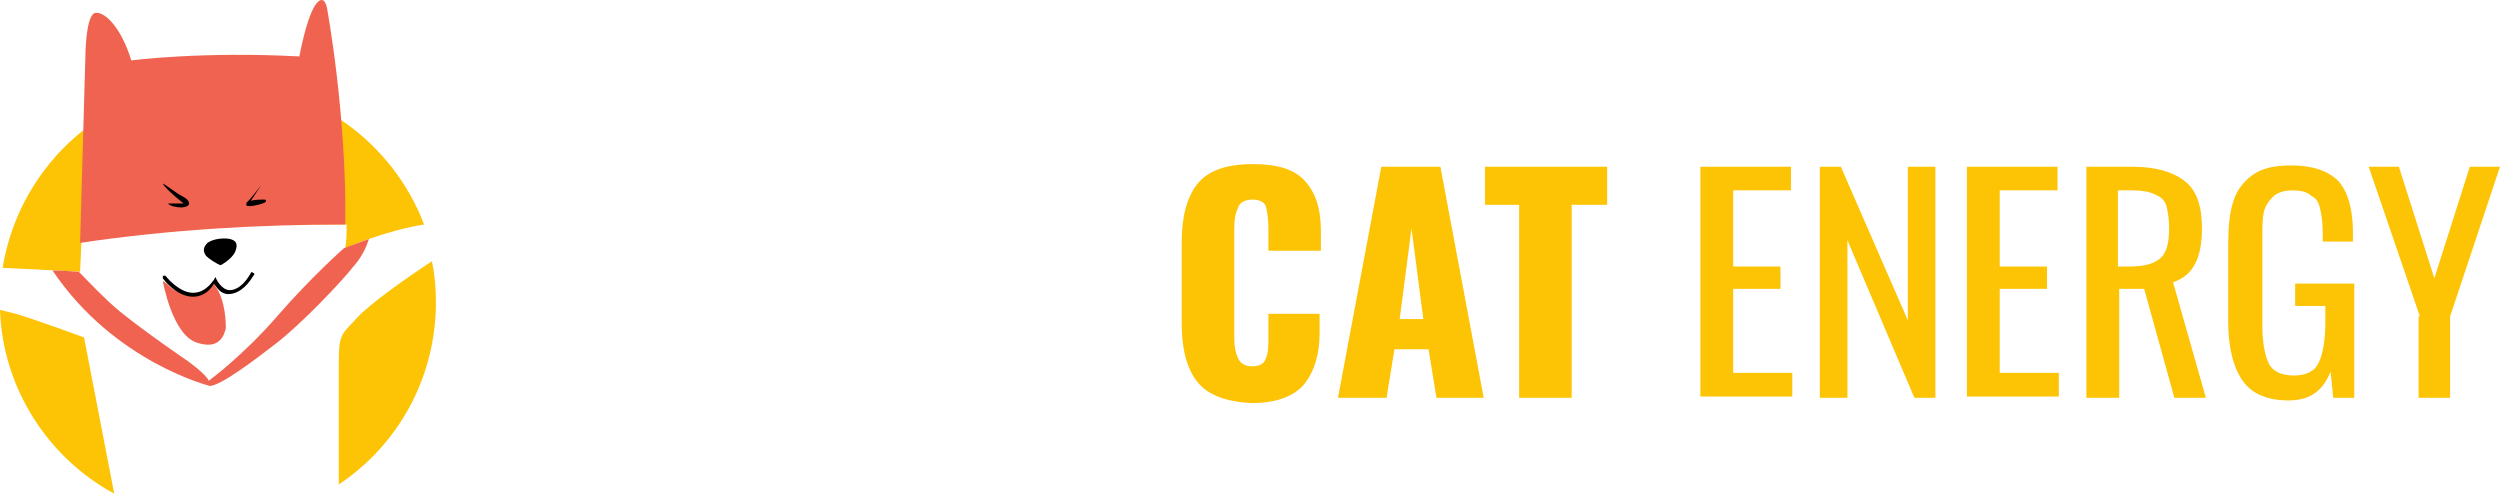
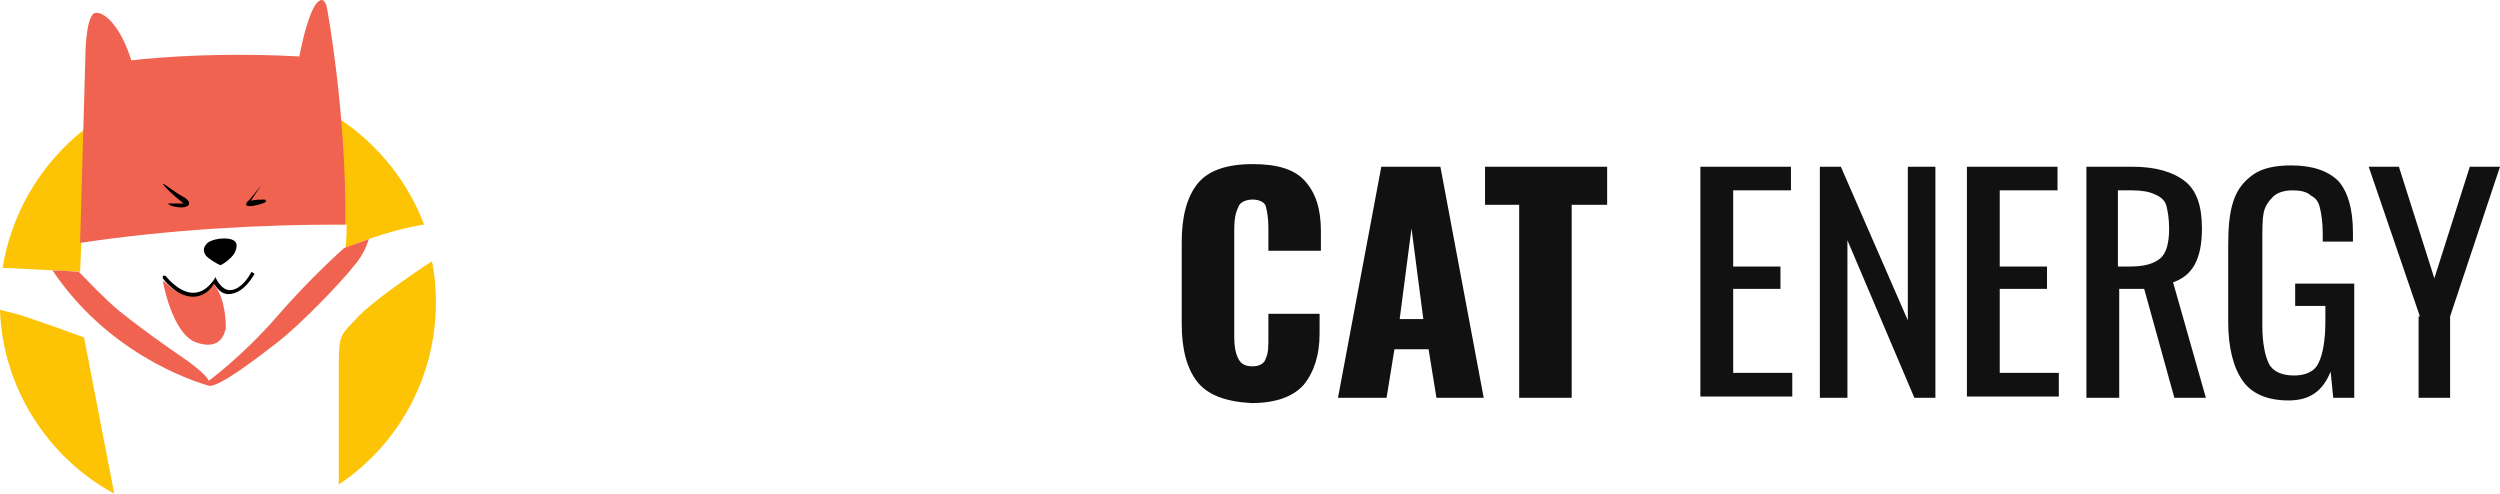
<svg xmlns="http://www.w3.org/2000/svg" version="1.1" id="Layer_2" x="0" y="0" viewBox="0 0.002 190.4 37.598">
  <style>.st0{fill:#fdc305}.st1{fill:#f06351}</style>
  <path class="st0" d="M6.1 20.7l.1-2.3c6.7-.9 13.4-1.4 20.2-1.3 0 .6 0 1.2-.1 1.8 0 0 2.9-1.3 6-1.8-2.4-6.3-8.5-10.8-15.6-10.8C8.4 6.3 1.5 12.4.2 20.4c2.2.1 5.9.3 5.9.3zm21.1 3.5c-1.2 1.3-1.4 1.2-1.4 3.5v9.2c4.5-3 7.4-8.1 7.4-13.9 0-1.1-.1-2.1-.3-3.1-1.7 1.1-4.7 3.2-5.7 4.3zM6.4 25.7s-3.8-1.4-5.2-1.8L0 23.6c.2 6 3.7 11.3 8.7 14L6.4 25.7z" />
  <path class="st1" d="M26.3 17.1C26.4 8.6 24.9.6 24.9.6s-.2-1.2-.9-.2c-.7 1.1-1.2 3.9-1.2 3.9-7.4-.4-12.8.3-12.8.3C9.2 2 7.9.8 7.2 1c-.7.3-.7 3.4-.7 3.4l-.4 14.1c6.7-1 13.5-1.4 20.2-1.4z" />
  <path d="M12.4 14c0-.1 1 .7 1.4.9.4.2.6.4.6.6 0 .2-.3.3-.6.3s-.9-.1-1-.3H14c.1.1-1.3-1-1.6-1.5zm7.5.1s-1 1.3-1.1 1.3c0 .1-.2.3.2.3s1.1-.2 1.2-.3c.1-.1.1-.2-.1-.2s-.7 0-1 .1l.8-1.2s.1-.1 0 0zm-3.1 6.1s.8-.4 1.1-1c.3-.7 0-.9-.4-1-.5-.1-1.3 0-1.7.3-.4.4-.3.7-.1 1 .2.2.8.6 1.1.7z" />
  <path class="st1" d="M16.3 21.5s-.2.4-.5.6c-.2.2-.6.4-1 .4-.6 0-1.1-.2-1.5-.4-.2-.1-.4-.3-.5-.4-.2-.2-.4-.3-.4-.3s.7 4.1 2.6 4.7c1.8.6 2.1-.7 2.2-1.1 0-.3 0-2.1-.8-3.2.1-.4 0-.2-.1-.3z" />
  <path d="M14.7 22.6c-1.3 0-2.3-1.4-2.3-1.4V21h.2s1 1.3 2.1 1.3c.6 0 1.1-.3 1.6-1l.1-.2.1.2s.4.8 1 .8c.5 0 1.1-.4 1.6-1.3 0-.1.1-.1.2 0 .1 0 .1.1 0 .2-.6 1-1.3 1.4-1.9 1.4-.6 0-.9-.5-1.1-.8-.4.7-1 1-1.6 1z" />
  <path class="st1" d="M26.2 18.9s-2.5 2.2-5.1 5.2-5.2 4.9-5.2 4.9c-.2-.5-1.6-1.5-1.6-1.5s-3.1-2.1-5.2-3.8c-1.2-1-2.3-2.2-3.1-3-.3 0-1.1-.1-2-.1 4.7 7 12 8.8 12 8.8.9-.1 3.3-1.9 5.1-3.3 1.8-1.4 4.8-4.5 5.9-5.9.6-.7.9-1.4 1.1-2-1.1.4-1.9.7-1.9.7z" />
-   <path class="st0" d="M1.2 16.6c-.8-1-1.2-2.5-1.2-4.4V5.9C0 4 .4 2.5 1.2 1.5 2 .5 3.4 0 5.4 0c1.9 0 3.2.4 4 1.3.8.9 1.2 2.1 1.2 3.8v1.5h-4V4.8c0-.7-.1-1.2-.2-1.6-.1-.3-.5-.5-1-.5s-1 .2-1.1.6c-.2.4-.3.9-.3 1.6v8.3c0 .7.1 1.2.3 1.6.2.4.5.6 1.1.6.5 0 .9-.2 1-.6.2-.4.2-.9.2-1.6v-1.8h3.9v1.5c0 1.6-.4 2.9-1.2 3.9-.8.9-2.1 1.4-4 1.4-1.9-.1-3.3-.6-4.1-1.6zM15.2.2h4.5L23 17.8h-3.6l-.6-3.7h-2.6l-.6 3.7h-3.7L15.2.2zm3.2 11.6l-.9-6.9-.9 6.9h1.8zm7.4-8.7h-2.7V.2h9.3v2.9h-2.7v14.7h-4V3.1zM39.5.2h6.9V2H42v5.8h3.6v1.7H42v6.4h4.5v1.8h-7V.2zm9 0h1.7l5.1 11.7V.2h2.1v17.6h-1.6l-5.1-12v12h-2.1V.2zm11.3 0h6.9V2h-4.4v5.8h3.6v1.7h-3.6v6.4h4.5v1.8h-7V.2zm9 0h3.6c1.8 0 3.1.4 4 1.1s1.3 1.9 1.3 3.6c0 2.3-.7 3.6-2.2 4.1l2.5 8.8h-2.4l-2.3-8.3h-1.9v8.3h-2.5V.2zm3.4 7.6c1.1 0 1.8-.2 2.3-.6.5-.4.7-1.2.7-2.3 0-.7-.1-1.3-.2-1.7s-.4-.7-.9-.9c-.4-.2-1-.3-1.7-.3h-1.1v5.8h.9zm8.6 8.7c-.7-1-1.1-2.5-1.1-4.5V6.2c0-1.4.1-2.5.4-3.4.3-.9.8-1.5 1.5-2s1.7-.7 2.9-.7c1.6 0 2.8.4 3.6 1.2.7.8 1.1 2.1 1.1 3.9v.7h-2.3v-.6c0-.8-.1-1.5-.2-1.9-.1-.5-.3-.8-.7-1-.3-.3-.8-.4-1.4-.4-.7 0-1.2.2-1.5.5-.3.3-.6.7-.7 1.2-.1.5-.1 1.2-.1 2.1v6.5c0 1.3.2 2.3.5 2.9.3.6 1 .9 1.9.9.9 0 1.6-.3 1.9-1 .3-.6.5-1.7.5-3.1v-1.2h-2.3V9.1h4.5v8.7h-1.6l-.2-2c-.6 1.5-1.6 2.2-3.2 2.2s-2.8-.5-3.5-1.5zm13.5-4.9L90.4.2h2.3l2.7 8.5L98.1.2h2.3l-3.8 11.4v6.2h-2.4v-6.2z" fill="#111" transform="translate(90 12.5)" />
+   <path d="M1.2 16.6c-.8-1-1.2-2.5-1.2-4.4V5.9C0 4 .4 2.5 1.2 1.5 2 .5 3.4 0 5.4 0c1.9 0 3.2.4 4 1.3.8.9 1.2 2.1 1.2 3.8v1.5h-4V4.8c0-.7-.1-1.2-.2-1.6-.1-.3-.5-.5-1-.5s-1 .2-1.1.6c-.2.4-.3.9-.3 1.6v8.3c0 .7.1 1.2.3 1.6.2.4.5.6 1.1.6.5 0 .9-.2 1-.6.2-.4.2-.9.2-1.6v-1.8h3.9v1.5c0 1.6-.4 2.9-1.2 3.9-.8.9-2.1 1.4-4 1.4-1.9-.1-3.3-.6-4.1-1.6zM15.2.2h4.5L23 17.8h-3.6l-.6-3.7h-2.6l-.6 3.7h-3.7L15.2.2zm3.2 11.6l-.9-6.9-.9 6.9h1.8zm7.4-8.7h-2.7V.2h9.3v2.9h-2.7v14.7h-4V3.1zM39.5.2h6.9V2H42v5.8h3.6v1.7H42v6.4h4.5v1.8h-7V.2zm9 0h1.7l5.1 11.7V.2h2.1v17.6h-1.6l-5.1-12v12h-2.1V.2zm11.3 0h6.9V2h-4.4v5.8h3.6v1.7h-3.6v6.4h4.5v1.8h-7V.2zm9 0h3.6c1.8 0 3.1.4 4 1.1s1.3 1.9 1.3 3.6c0 2.3-.7 3.6-2.2 4.1l2.5 8.8h-2.4l-2.3-8.3h-1.9v8.3h-2.5V.2zm3.4 7.6c1.1 0 1.8-.2 2.3-.6.5-.4.7-1.2.7-2.3 0-.7-.1-1.3-.2-1.7s-.4-.7-.9-.9c-.4-.2-1-.3-1.7-.3h-1.1v5.8h.9zm8.6 8.7c-.7-1-1.1-2.5-1.1-4.5V6.2c0-1.4.1-2.5.4-3.4.3-.9.8-1.5 1.5-2s1.7-.7 2.9-.7c1.6 0 2.8.4 3.6 1.2.7.8 1.1 2.1 1.1 3.9v.7h-2.3v-.6c0-.8-.1-1.5-.2-1.9-.1-.5-.3-.8-.7-1-.3-.3-.8-.4-1.4-.4-.7 0-1.2.2-1.5.5-.3.3-.6.7-.7 1.2-.1.5-.1 1.2-.1 2.1v6.5c0 1.3.2 2.3.5 2.9.3.6 1 .9 1.9.9.9 0 1.6-.3 1.9-1 .3-.6.5-1.7.5-3.1v-1.2h-2.3V9.1h4.5v8.7h-1.6l-.2-2c-.6 1.5-1.6 2.2-3.2 2.2s-2.8-.5-3.5-1.5zm13.5-4.9L90.4.2h2.3l2.7 8.5L98.1.2h2.3l-3.8 11.4v6.2h-2.4v-6.2z" fill="#111" transform="translate(90 12.5)" />
</svg>
